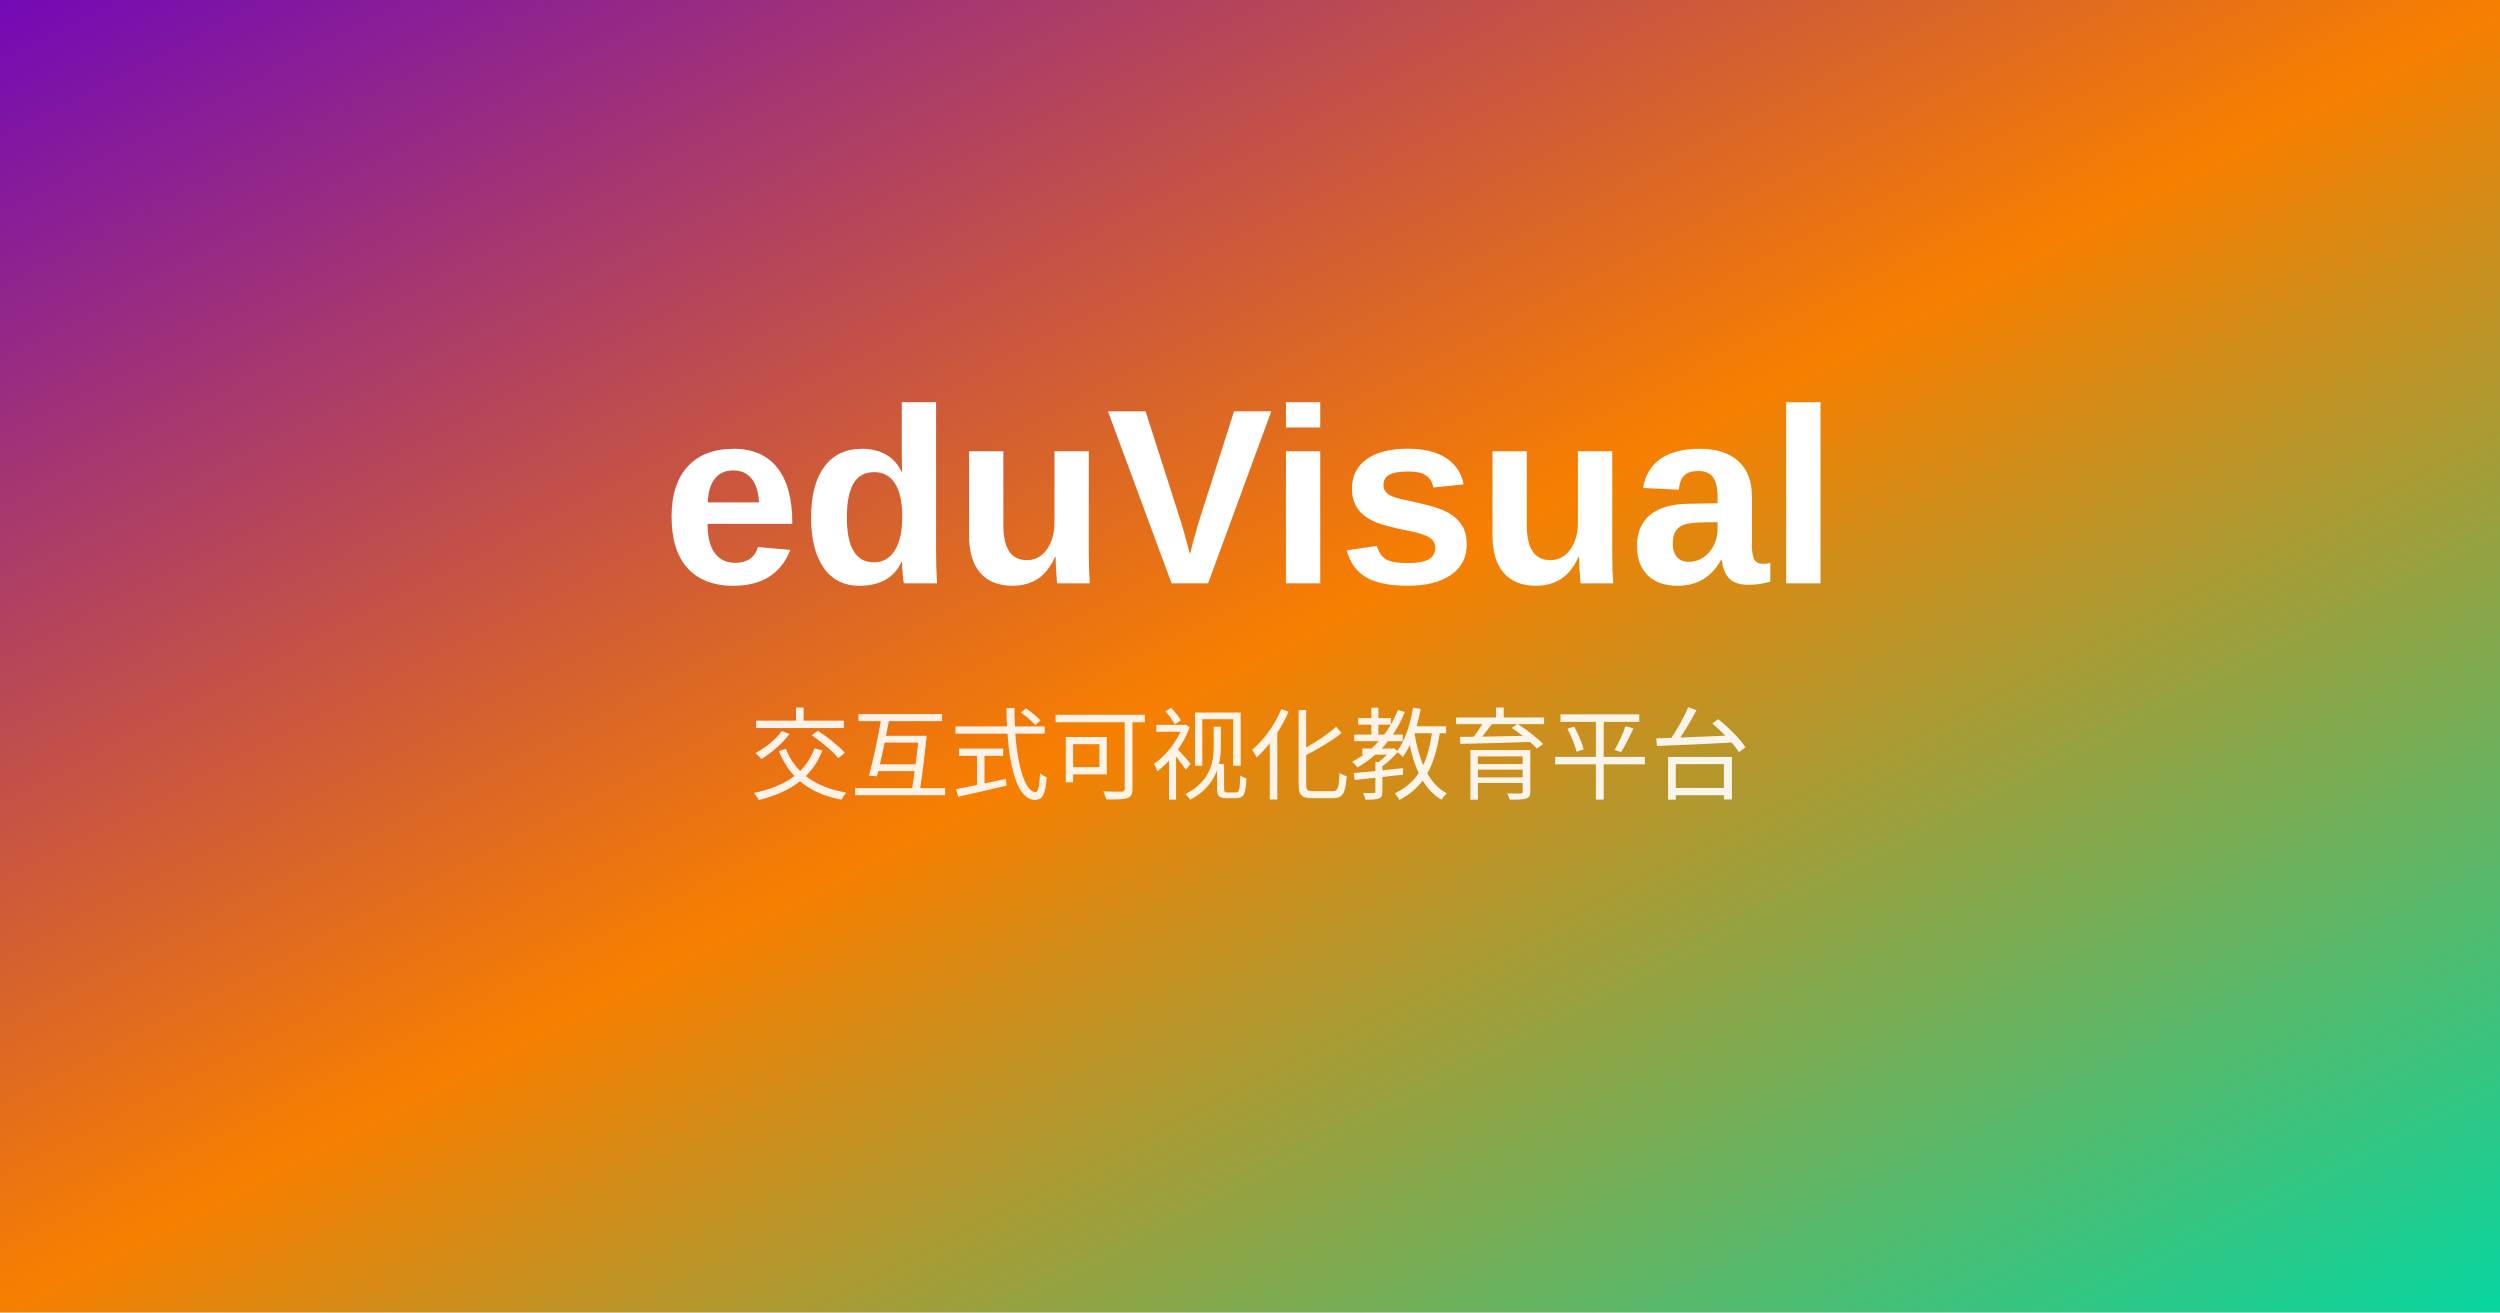
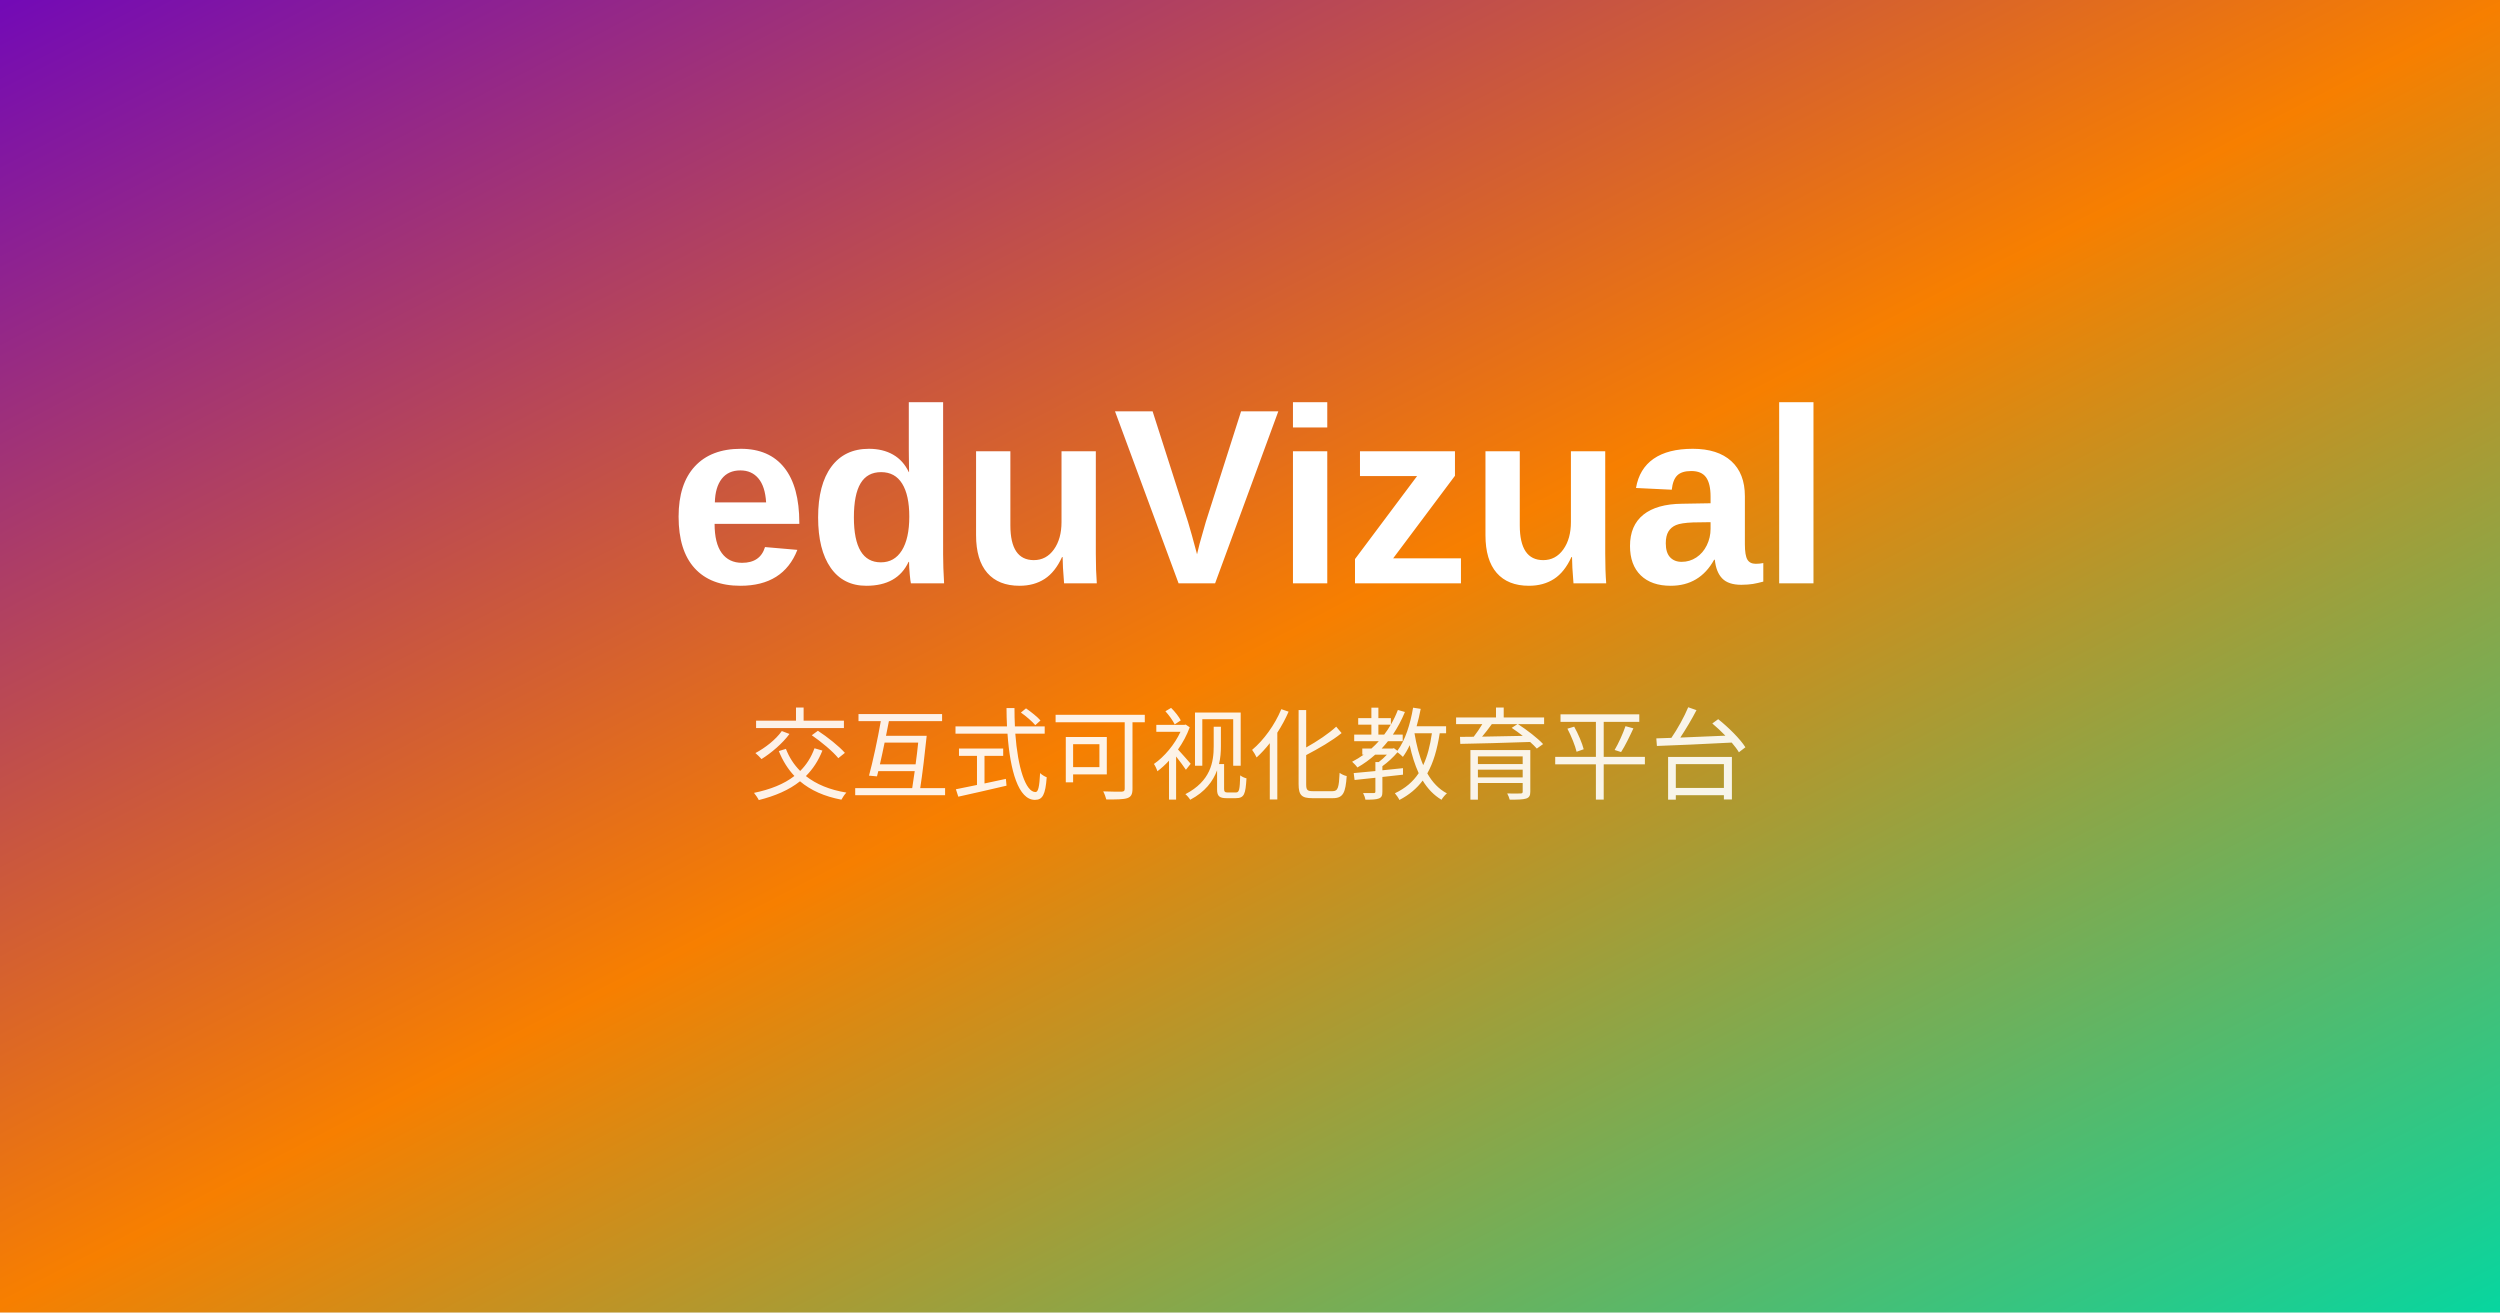
<svg xmlns="http://www.w3.org/2000/svg" width="1200" height="630">
  <defs>
    <linearGradient id="grad" x1="0%" y1="0%" x2="100%" y2="100%">
      <stop offset="0%" style="stop-color:#7209b7;stop-opacity:1" />
      <stop offset="50%" style="stop-color:#f77f00;stop-opacity:1" />
      <stop offset="100%" style="stop-color:#06d6a0;stop-opacity:1" />
    </linearGradient>
  </defs>
  <rect width="1200" height="630" fill="url(#grad)" />
-   <text x="600" y="280" font-family="Arial, sans-serif" font-size="120" font-weight="bold" fill="white" text-anchor="middle">eduVisual</text>
+   <text x="600" y="280" font-family="Arial, sans-serif" font-size="120" font-weight="bold" fill="white" text-anchor="middle">eduVizual</text>
  <text x="600" y="380" font-family="Arial, sans-serif" font-size="48" fill="white" text-anchor="middle" opacity="0.9">交互式可视化教育平台</text>
</svg>
